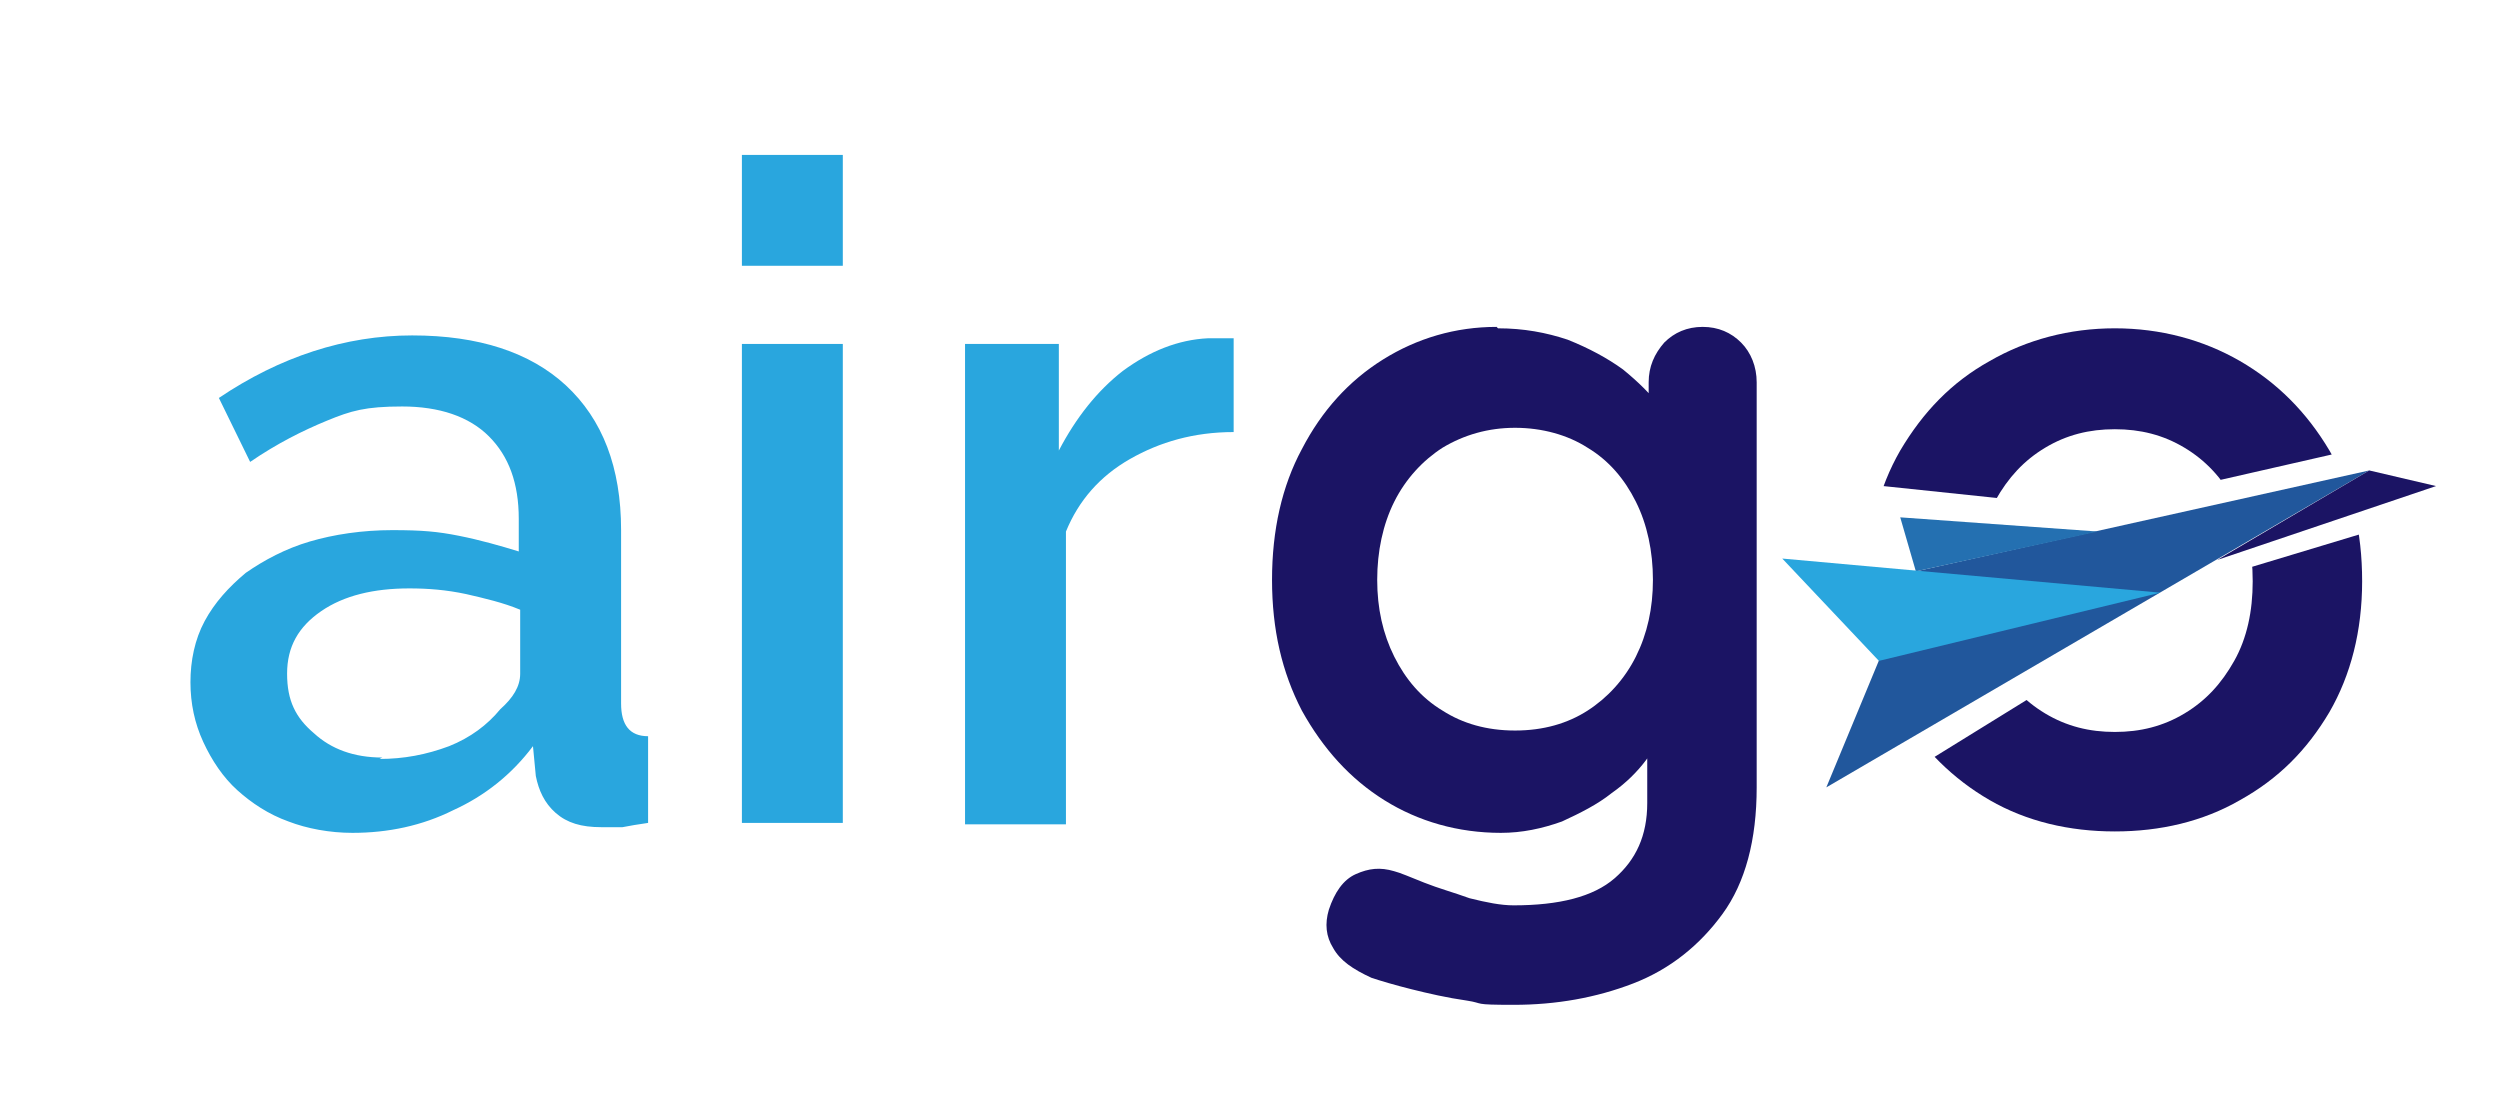
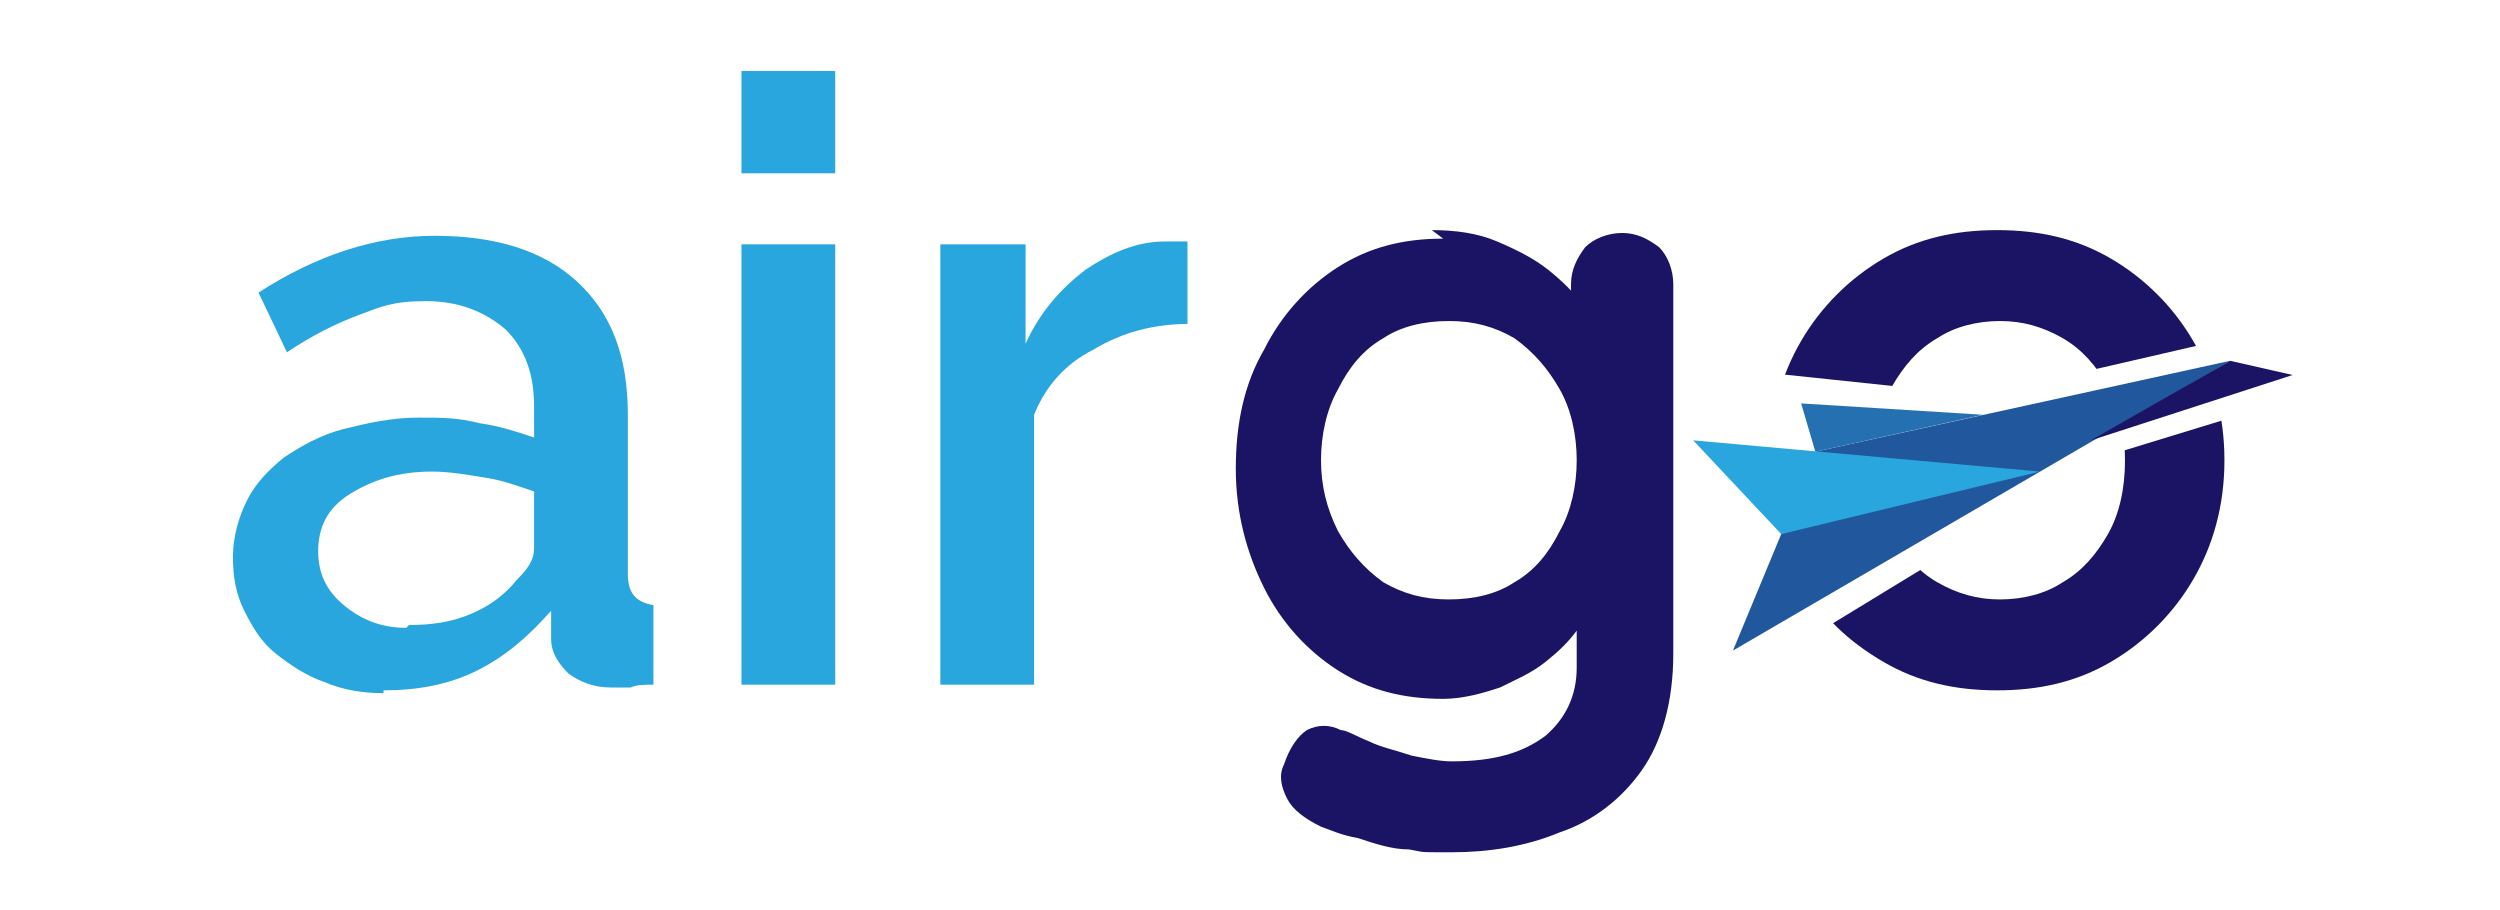
- <svg xmlns="http://www.w3.org/2000/svg" id="Capa_1" version="1.1" viewBox="0 0 175.9 78.3">
+ <svg xmlns="http://www.w3.org/2000/svg" id="Capa_1" version="1.1" viewBox="0 0 88 32">
  <defs>
    <style>
      .st0 {
        fill: none;
      }

      .st1 {
        fill: #1b1464;
      }

      .st2 {
        fill: #21579c;
      }

      .st3 {
        fill: #29a6de;
      }

      .st4 {
        fill: #2470b1;
      }

      .st5 {
        clip-path: url(#clippath);
      }
    </style>
    <clipPath id="clippath">
-       <path class="st0" d="M88.4,17.1v55.3h83.6V17.1h-83.6ZM157.5,40.3l-14.5,8.7-8.9,5.5-5.6-8.9,2.1-11.6,12.4,1.3,12.2-1.3,11.4-2.6,1.4,5.6-10.6,3.2Z" />
+       <path class="st0" d="M42.7,5.4v25.3h38.3V5.4h-38.3ZM74.3,16l-6.6,4-4.1,2.5-2.6-4.1,1-5.3,5.7.6,5.6-.6,5.2-1.2.7,2.6-4.9,1.5Z" />
    </clipPath>
  </defs>
  <g>
-     <path class="st3" d="M24.8,58.6c-1.6,0-3.2-.3-4.5-.8-1.4-.5-2.6-1.3-3.6-2.2-1-.9-1.8-2.1-2.4-3.4-.6-1.3-.9-2.7-.9-4.2s.3-3,1-4.3c.7-1.3,1.7-2.4,2.9-3.4,1.3-.9,2.8-1.7,4.5-2.2,1.7-.5,3.7-.8,5.8-.8s3.2.1,4.7.4c1.5.3,2.9.7,4.2,1.1v-2.3c0-2.5-.7-4.4-2.1-5.8-1.4-1.4-3.5-2.1-6.1-2.1s-3.6.3-5.3,1c-1.7.7-3.5,1.6-5.4,2.9l-2.2-4.5c4.3-2.9,8.9-4.4,13.6-4.4s8.3,1.2,10.8,3.5c2.6,2.4,3.9,5.8,3.9,10.2v12.2c0,1.5.6,2.3,1.9,2.3v6.1c-.7.1-1.3.2-1.8.3-.5,0-1,0-1.5,0-1.4,0-2.4-.3-3.2-1-.8-.7-1.2-1.6-1.4-2.6l-.2-2.1c-1.5,2-3.4,3.5-5.6,4.5-2.2,1.1-4.6,1.6-7.1,1.6ZM26.7,53.4c1.7,0,3.3-.3,4.9-.9,1.5-.6,2.7-1.5,3.6-2.6.9-.8,1.4-1.6,1.4-2.5v-4.5c-1.2-.5-2.5-.8-3.8-1.1-1.4-.3-2.7-.4-4-.4-2.5,0-4.6.5-6.2,1.6s-2.4,2.5-2.4,4.4.6,3.1,1.9,4.2c1.2,1.1,2.8,1.7,4.8,1.7Z" />
-     <path class="st3" d="M52.2,18.7v-7.8h7.1v7.8h-7.1ZM52.2,58V24.2h7.1v33.7h-7.1Z" />
-     <path class="st3" d="M86.8,30.4c-2.8,0-5.2.7-7.3,1.9-2.1,1.2-3.6,2.9-4.5,5.1v20.6h-7.1V24.2h6.6v7.5c1.2-2.3,2.7-4.2,4.5-5.6,1.9-1.4,3.9-2.2,6-2.3h1.1c.3,0,.5,0,.7,0v6.4Z" />
+     <path class="st3" d="M13.5,24.4c-.7,0-1.4-.1-2.1-.4-.6-.2-1.2-.6-1.7-1-.5-.4-.8-.9-1.1-1.5-.3-.6-.4-1.2-.4-1.9s.2-1.4.5-2c.3-.6.8-1.1,1.3-1.5.6-.4,1.3-.8,2.1-1,.8-.2,1.7-.4,2.6-.4s1.4,0,2.2.2c.7.1,1.3.3,1.9.5v-1.1c0-1.1-.3-2-1-2.7-.7-.6-1.6-1-2.8-1s-1.6.2-2.4.5c-.8.3-1.6.7-2.5,1.3l-1-2.1c2-1.3,4.1-2,6.2-2s3.8.5,5,1.6c1.2,1.1,1.8,2.6,1.8,4.7v5.6c0,.7.3,1,.9,1.1v2.8c-.3,0-.6,0-.8.1-.2,0-.4,0-.7,0-.6,0-1.1-.2-1.5-.5-.3-.3-.6-.7-.6-1.2v-1c-.8.9-1.6,1.6-2.6,2.1-1,.5-2.1.7-3.3.7ZM14.4,22c.8,0,1.5-.1,2.2-.4.7-.3,1.2-.7,1.6-1.2.4-.4.6-.7.6-1.1v-2c-.6-.2-1.1-.4-1.8-.5-.6-.1-1.2-.2-1.8-.2-1.2,0-2.1.3-2.9.8s-1.1,1.2-1.1,2,.3,1.4.9,1.9c.6.5,1.3.8,2.2.8Z" />
+     <path class="st3" d="M26.1,6.1v-3.6h3.3v3.6h-3.3ZM26.1,24.1v-15.5h3.3v15.5h-3.3Z" />
+     <path class="st3" d="M41.9,11.4c-1.3,0-2.4.3-3.4.9-1,.5-1.7,1.3-2.1,2.3v9.5h-3.3v-15.5h3v3.5c.5-1.1,1.2-1.9,2.1-2.6.9-.6,1.8-1,2.8-1h.5c.1,0,.2,0,.3,0v2.9Z" />
  </g>
  <g>
-     <polygon class="st2" points="166.7 33.1 128.5 55.4 134.8 40.2 166.7 33.1" />
-     <polygon class="st4" points="133.7 36.4 147.6 37.4 134.8 40.2 133.7 36.4" />
-     <polygon class="st1" points="171.4 34.2 166.7 33.1 156 39.4 171.4 34.2" />
-     <polygon class="st3" points="125.4 39.3 152 41.7 132.2 46.5 125.4 39.3" />
+     <polygon class="st2" points="78.5 12.7 61 22.9 63.9 15.9 78.5 12.7" />
+     <polygon class="st4" points="63.4 14.2 69.8 14.6 63.9 15.9 63.4 14.2" />
+     <polygon class="st1" points="80.7 13.2 78.5 12.7 73.6 15.5 80.7 13.2" />
+     <polygon class="st3" points="59.6 15.5 71.8 16.6 62.7 18.8 59.6 15.5" />
  </g>
  <g class="st5">
    <g>
-       <path class="st1" d="M105.4,23.1c1.8,0,3.4.3,4.9.8,1.5.6,2.8,1.3,3.9,2.1,1.1.9,1.9,1.7,2.6,2.6.6.9.9,1.6.9,2.2l-1.7.8v-4.7c0-1.1.4-2,1.1-2.8.7-.7,1.6-1.1,2.7-1.1s2,.4,2.7,1.1c.7.7,1.1,1.7,1.1,2.8v28.5c0,3.7-.8,6.7-2.4,8.9-1.6,2.2-3.7,3.9-6.3,4.9-2.6,1-5.4,1.5-8.4,1.5s-2-.1-3.3-.3c-1.4-.2-2.7-.5-3.9-.8-1.2-.3-2.2-.6-2.8-.8-1.3-.6-2.2-1.2-2.7-2.1-.5-.8-.6-1.7-.3-2.7.4-1.2,1-2.1,1.9-2.5.9-.4,1.7-.5,2.7-.2.4.1,1.1.4,2.1.8,1,.4,2.1.7,3.2,1.1,1.2.3,2.2.5,3.1.5,3.2,0,5.6-.6,7.1-1.9,1.5-1.3,2.3-3,2.3-5.3v-5.6l.8.6c0,.6-.3,1.2-.9,2-.6.8-1.4,1.6-2.4,2.3-1,.8-2.2,1.4-3.5,2-1.4.5-2.8.8-4.3.8-3,0-5.8-.8-8.2-2.3-2.4-1.5-4.3-3.6-5.8-6.3-1.4-2.7-2.1-5.7-2.1-9.2s.7-6.6,2.1-9.2c1.4-2.7,3.3-4.8,5.7-6.3,2.4-1.5,5.1-2.3,8-2.3ZM106.6,30.1c-1.9,0-3.6.5-5.1,1.4-1.4.9-2.6,2.2-3.4,3.8-.8,1.6-1.2,3.5-1.2,5.5s.4,3.8,1.2,5.4c.8,1.6,1.9,2.9,3.4,3.8,1.4.9,3.1,1.4,5.1,1.4s3.7-.5,5.1-1.4c1.4-.9,2.6-2.2,3.4-3.8.8-1.6,1.2-3.4,1.2-5.4s-.4-3.9-1.2-5.5c-.8-1.6-1.9-2.9-3.4-3.8-1.4-.9-3.2-1.4-5.1-1.4Z" />
-       <path class="st1" d="M166.2,40.9c0,3.5-.8,6.6-2.3,9.2-1.6,2.7-3.6,4.7-6.3,6.2-2.6,1.5-5.6,2.2-8.8,2.2s-6.2-.7-8.8-2.2c-2.6-1.5-4.7-3.6-6.3-6.2-1.6-2.7-2.3-5.7-2.3-9.2s.8-6.6,2.3-9.2c1.6-2.7,3.6-4.8,6.3-6.3,2.6-1.5,5.6-2.3,8.8-2.3s6.2.8,8.8,2.3c2.6,1.5,4.7,3.6,6.3,6.3,1.6,2.7,2.3,5.7,2.3,9.2ZM158.5,40.9c0-2.2-.4-4.1-1.3-5.7-.9-1.6-2-2.8-3.5-3.7-1.5-.9-3.1-1.3-4.9-1.3s-3.4.4-4.9,1.3c-1.5.9-2.6,2.1-3.5,3.7-.9,1.6-1.3,3.5-1.3,5.7s.4,4,1.3,5.6c.9,1.6,2,2.8,3.5,3.7,1.5.9,3.1,1.3,4.9,1.3s3.4-.4,4.9-1.3c1.5-.9,2.6-2.1,3.5-3.7.9-1.6,1.3-3.5,1.3-5.6Z" />
+       <path class="st1" d="M50.4,8.1c.8,0,1.6.1,2.3.4.7.3,1.3.6,1.8,1,.5.4.9.8,1.2,1.2.3.4.4.7.4,1l-.8.4v-2.1c0-.5.2-.9.5-1.3.3-.3.8-.5,1.3-.5s.9.2,1.3.5c.3.3.5.8.5,1.3v13c0,1.7-.4,3.1-1.1,4.1-.7,1-1.7,1.8-2.9,2.2-1.2.5-2.5.7-3.8.7s-.9,0-1.5-.1c-.6,0-1.2-.2-1.8-.4-.6-.1-1-.3-1.3-.4-.6-.3-1-.6-1.2-1-.2-.4-.3-.8-.1-1.2.2-.6.5-1,.8-1.2.4-.2.8-.2,1.2,0,.2,0,.5.2,1,.4.4.2.9.3,1.5.5.5.1,1,.2,1.4.2,1.5,0,2.5-.3,3.3-.9.7-.6,1.1-1.4,1.1-2.4v-2.5l.4.3c0,.3-.1.6-.4.9-.3.4-.6.7-1.1,1.1-.5.4-1,.6-1.6.9-.6.2-1.3.4-2,.4-1.4,0-2.6-.3-3.7-1-1.1-.7-2-1.7-2.6-2.9-.6-1.2-1-2.6-1-4.2s.3-3,1-4.2c.6-1.2,1.5-2.2,2.6-2.9,1.1-.7,2.3-1,3.7-1ZM51,11.3c-.9,0-1.7.2-2.3.6-.7.4-1.2,1-1.6,1.8-.4.7-.6,1.6-.6,2.5s.2,1.7.6,2.5c.4.7.9,1.3,1.6,1.8.7.4,1.4.6,2.3.6s1.7-.2,2.3-.6c.7-.4,1.2-1,1.6-1.8.4-.7.6-1.6.6-2.5s-.2-1.8-.6-2.5c-.4-.7-.9-1.3-1.6-1.8-.7-.4-1.4-.6-2.3-.6Z" />
+       <path class="st1" d="M78.3,16.2c0,1.6-.4,3-1.1,4.2-.7,1.2-1.7,2.2-2.9,2.9-1.2.7-2.5,1-4,1s-2.8-.3-4-1c-1.2-.7-2.2-1.6-2.9-2.9-.7-1.2-1.1-2.6-1.1-4.2s.4-3,1.1-4.2c.7-1.2,1.7-2.2,2.9-2.9,1.2-.7,2.5-1,4-1s2.8.3,4,1c1.2.7,2.2,1.7,2.9,2.9.7,1.2,1.1,2.6,1.1,4.2ZM74.8,16.2c0-1-.2-1.9-.6-2.6-.4-.7-.9-1.3-1.6-1.7-.7-.4-1.4-.6-2.2-.6s-1.6.2-2.2.6c-.7.4-1.2,1-1.6,1.7-.4.7-.6,1.6-.6,2.6s.2,1.8.6,2.6c.4.7.9,1.3,1.6,1.7.7.4,1.4.6,2.2.6s1.6-.2,2.2-.6c.7-.4,1.2-1,1.6-1.7.4-.7.6-1.6.6-2.6Z" />
    </g>
  </g>
</svg>
